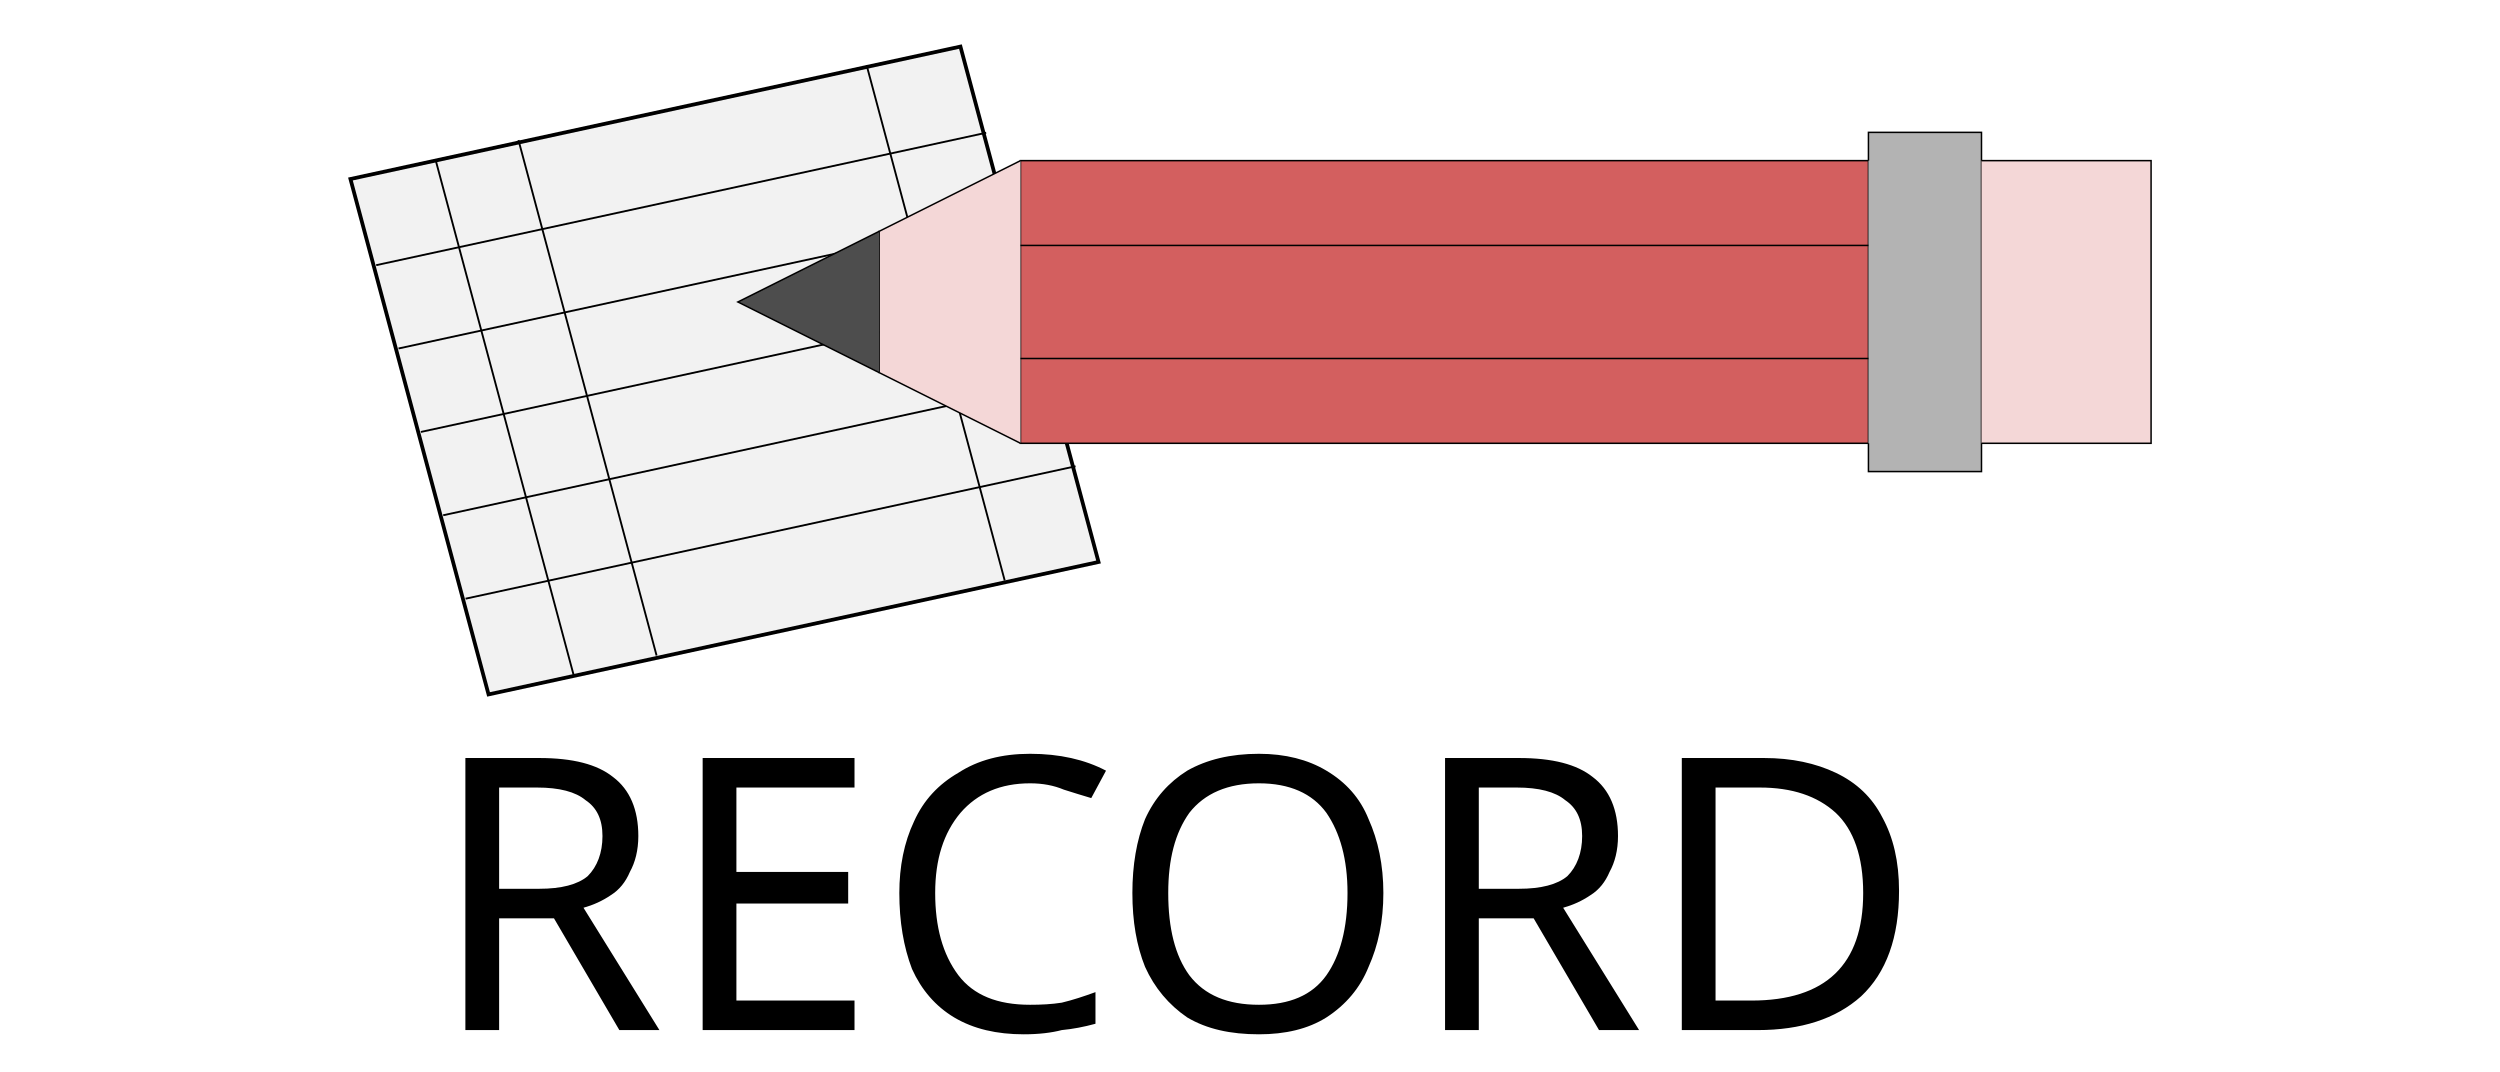
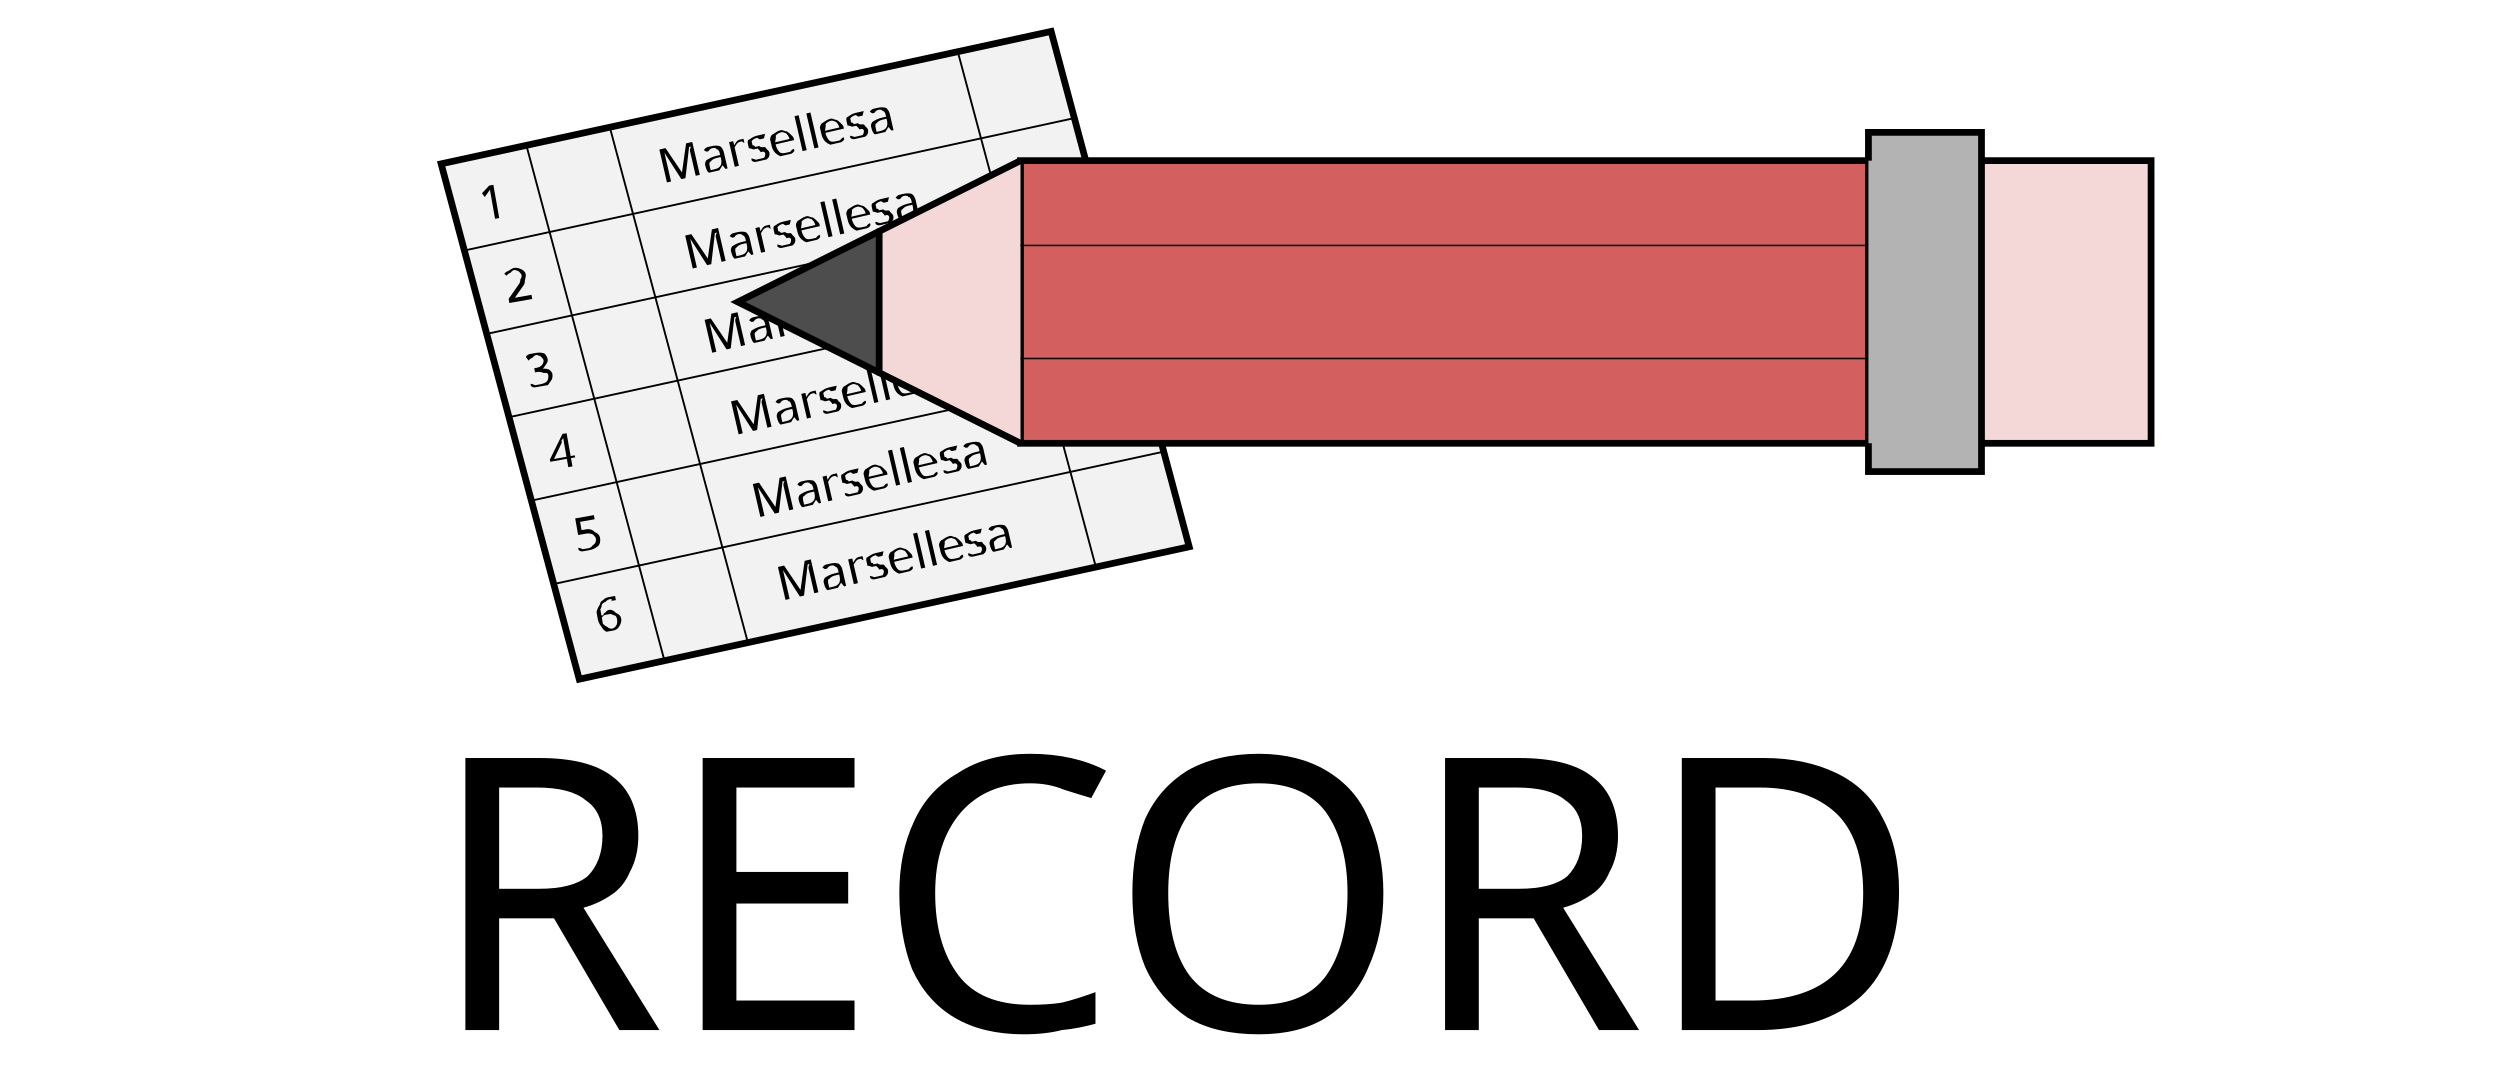
<svg xmlns="http://www.w3.org/2000/svg" width="70" height="30" viewBox="0 0 18.521 7.937" version="1.1" id="svg8">
  <defs id="defs2" />
  <g id="layer1" transform="translate(-74.19288,-154.4276)">
    <g id="g4958" transform="translate(-5.000003)">
      <g id="g1136" transform="rotate(-15,87.00628,161.5817)" />
      <text xml:space="preserve" style="font-size:2.822px;font-family:sans-serif;stroke-width:0.265" x="82.359" y="162.061" id="text4898">
        <tspan id="tspan4896" x="82.359" y="162.061" style="font-size:2.822px;stroke-width:0.265">RECORD</tspan>
      </text>
      <flowRoot xml:space="preserve" id="flowRoot2180" style="font-family:sans-serif;font-size:16px;line-height:1.25;letter-spacing:0px;word-spacing:0px">
        <flowRegion id="flowRegion2182">
          <rect id="rect2184" width="77.782" height="34.118" x="-18.031" y="-12.073" />
        </flowRegion>
        <flowPara id="flowPara2186" />
      </flowRoot>
      <g id="g1205" transform="translate(-1.055004,0.2689655)">
-         <path style="fill:#f2f2f2;stroke:#000000;stroke-width:0.028;stroke-miterlimit:4;stroke-dasharray:none;stroke-opacity:1" d="m 89.183,154.837 -4.619,-0.222 v 3.953 l 4.619,0.222 z" id="rect895" transform="rotate(-15,87.00629,161.5817)" />
-         <path style="fill:none;stroke:#000000;stroke-width:0.014;stroke-linecap:butt;stroke-linejoin:miter;stroke-miterlimit:4;stroke-dasharray:none;stroke-opacity:1" d="M 89.202,155.503 84.583,155.281" id="path950" transform="rotate(-15,87.00629,161.5817)" />
-         <path style="fill:none;stroke:#000000;stroke-width:0.014;stroke-linecap:butt;stroke-linejoin:miter;stroke-miterlimit:4;stroke-dasharray:none;stroke-opacity:1" d="M 89.202,156.142 84.583,155.92" id="path950-3" transform="rotate(-15,87.00629,161.5817)" />
-         <path style="fill:#f2f2f2;stroke:#000000;stroke-width:0.014;stroke-linecap:butt;stroke-linejoin:miter;stroke-miterlimit:4;stroke-dasharray:none;stroke-opacity:1" d="M 89.202,156.782 84.583,156.56" id="path950-5" transform="rotate(-15,87.00629,161.5817)" />
-         <path style="fill:none;stroke:#000000;stroke-width:0.014;stroke-linecap:butt;stroke-linejoin:miter;stroke-miterlimit:4;stroke-dasharray:none;stroke-opacity:1" d="M 89.202,157.421 84.583,157.199" id="path950-6" transform="rotate(-15,87.00629,161.5817)" />
-         <path style="fill:none;stroke:#000000;stroke-width:0.014;stroke-linecap:butt;stroke-linejoin:miter;stroke-miterlimit:4;stroke-dasharray:none;stroke-opacity:1" d="M 89.202,158.061 84.583,157.839" id="path950-2" transform="rotate(-15,87.00629,161.5817)" />
-         <path style="fill:none;stroke:#000000;stroke-width:0.014;stroke-linecap:butt;stroke-linejoin:miter;stroke-miterlimit:4;stroke-dasharray:none;stroke-opacity:1" d="m 85.841,154.659 v 3.953" id="path1000" transform="rotate(-15,87.00629,161.5817)" />
-         <path style="fill:none;stroke:#000000;stroke-width:0.014;stroke-linecap:butt;stroke-linejoin:miter;stroke-miterlimit:4;stroke-dasharray:none;stroke-opacity:1" d="m 85.21,154.644 v 3.953" id="path1000-1" transform="rotate(-15,87.00629,161.5817)" />
-         <path style="fill:none;stroke:#000000;stroke-width:0.014;stroke-linecap:butt;stroke-linejoin:miter;stroke-miterlimit:4;stroke-dasharray:none;stroke-opacity:1" d="m 88.476,154.79 v 3.953" id="path1000-2" transform="rotate(-15,87.00629,161.5817)" />
+         <path id="rect895" d="m 88.035,154.391 -4.519,0.981 1.023,3.818 4.519,-0.981 z" style="fill:#f2f2f2;stroke:#000000;stroke-width:0.05;stroke-miterlimit:4;stroke-dasharray:none;stroke-opacity:1" />
+         <text xml:space="preserve" style="font-style:normal;font-weight:normal;font-size:0.353px;line-height:1.25;font-family:sans-serif;letter-spacing:0px;word-spacing:0px;fill:#000000;fill-opacity:1;stroke:none;stroke-width:0.265" x="48.089" y="172.628" id="text6468-06" transform="rotate(-13)">
+           <tspan id="tspan6466-2" x="48.089" y="172.628" style="stroke-width:0.265">Marsellesa</tspan>
+         </text>
+         <path id="path950" d="m 88.226,155.029 -4.519,0.981" style="fill:none;stroke:#000000;stroke-width:0.014;stroke-linecap:butt;stroke-linejoin:miter;stroke-miterlimit:4;stroke-dasharray:none;stroke-opacity:1" />
+         <path id="path950-3" d="m 88.391,155.647 -4.519,0.981" style="fill:none;stroke:#000000;stroke-width:0.014;stroke-linecap:butt;stroke-linejoin:miter;stroke-miterlimit:4;stroke-dasharray:none;stroke-opacity:1" />
+         <path id="path950-5" d="m 88.557,156.264 -4.519,0.981" style="fill:#f2f2f2;stroke:#000000;stroke-width:0.014;stroke-linecap:butt;stroke-linejoin:miter;stroke-miterlimit:4;stroke-dasharray:none;stroke-opacity:1" />
+         <path id="path950-6" d="m 88.722,156.882 -4.519,0.981" style="fill:none;stroke:#000000;stroke-width:0.014;stroke-linecap:butt;stroke-linejoin:miter;stroke-miterlimit:4;stroke-dasharray:none;stroke-opacity:1" />
+         <path id="path950-2" d="m 88.888,157.5 -4.519,0.981" style="fill:none;stroke:#000000;stroke-width:0.014;stroke-linecap:butt;stroke-linejoin:miter;stroke-miterlimit:4;stroke-dasharray:none;stroke-opacity:1" />
+         <path id="path1000" d="m 84.761,155.084 1.023,3.818" style="fill:none;stroke:#000000;stroke-width:0.014;stroke-linecap:butt;stroke-linejoin:miter;stroke-miterlimit:4;stroke-dasharray:none;stroke-opacity:1" />
+         <path id="path1000-1" d="m 84.147,155.233 1.023,3.818" style="fill:none;stroke:#000000;stroke-width:0.014;stroke-linecap:butt;stroke-linejoin:miter;stroke-miterlimit:4;stroke-dasharray:none;stroke-opacity:1" />
+         <text xml:space="preserve" style="font-style:normal;font-weight:normal;font-size:0.353px;line-height:1.25;font-family:sans-serif;letter-spacing:0px;word-spacing:0px;fill:#000000;fill-opacity:1;stroke:none;stroke-width:0.265" x="48.153" y="173.897" id="text6468-8" transform="rotate(-13)">
+           <tspan id="tspan6466-7" x="48.153" y="173.897" style="stroke-width:0.265">Marsellesa</tspan>
+         </text>
+         <path id="path1000-2" d="m 87.34,154.528 1.023,3.818" style="fill:none;stroke:#000000;stroke-width:0.014;stroke-linecap:butt;stroke-linejoin:miter;stroke-miterlimit:4;stroke-dasharray:none;stroke-opacity:1" />
+         <text xml:space="preserve" style="font-style:normal;font-weight:normal;font-size:0.353px;line-height:1.25;font-family:sans-serif;letter-spacing:0px;word-spacing:0px;fill:#000000;fill-opacity:1;stroke:none;stroke-width:0.265" x="48.035" y="171.353" id="text6468-0" transform="rotate(-13)">
+           <tspan id="tspan6466-9" x="48.035" y="171.353" style="stroke-width:0.265">Marsellesa</tspan>
+         </text>
+         <text xml:space="preserve" style="font-style:normal;font-weight:normal;font-size:0.353px;line-height:1.25;font-family:sans-serif;letter-spacing:0px;word-spacing:0px;fill:#000000;fill-opacity:1;stroke:none;stroke-width:0.265" x="48.036" y="171.993" id="text6468-3" transform="rotate(-13)">
+           <tspan id="tspan6466-6" x="48.036" y="171.993" style="stroke-width:0.265">Marsellesa</tspan>
+         </text>
+         <text xml:space="preserve" style="font-style:normal;font-weight:normal;font-size:0.353px;line-height:1.25;font-family:sans-serif;letter-spacing:0px;word-spacing:0px;fill:#000000;fill-opacity:1;stroke:none;stroke-width:0.265" x="55.495" y="167.988" id="text5825" transform="rotate(-10)">
+           <tspan id="tspan5823" x="55.495" y="167.988" style="stroke-width:0.265">1</tspan>
+         </text>
+         <text xml:space="preserve" style="font-style:normal;font-weight:normal;font-size:0.353px;line-height:1.25;font-family:sans-serif;letter-spacing:0px;word-spacing:0px;fill:#000000;fill-opacity:1;stroke:none;stroke-width:0.265" x="55.571" y="168.619" id="text5825-3" transform="rotate(-10)">
+           <tspan id="tspan5823-6" x="55.571" y="168.619" style="stroke-width:0.265">2</tspan>
+         </text>
+         <text xml:space="preserve" style="font-style:normal;font-weight:normal;font-size:0.353px;line-height:1.25;font-family:sans-serif;letter-spacing:0px;word-spacing:0px;fill:#000000;fill-opacity:1;stroke:none;stroke-width:0.265" x="55.62" y="169.263" id="text5825-7" transform="rotate(-10)">
+           <tspan id="tspan5823-5" x="55.62" y="169.263" style="stroke-width:0.265">3</tspan>
+         </text>
+         <text xml:space="preserve" style="font-style:normal;font-weight:normal;font-size:0.353px;line-height:1.25;font-family:sans-serif;letter-spacing:0px;word-spacing:0px;fill:#000000;fill-opacity:1;stroke:none;stroke-width:0.265" x="55.68" y="169.887" id="text5825-35" transform="rotate(-10)">
+           <tspan id="tspan5823-62" x="55.68" y="169.887" style="stroke-width:0.265">4</tspan>
+         </text>
+         <text xml:space="preserve" style="font-style:normal;font-weight:normal;font-size:0.353px;line-height:1.25;font-family:sans-serif;letter-spacing:0px;word-spacing:0px;fill:#000000;fill-opacity:1;stroke:none;stroke-width:0.265" x="55.756" y="170.526" id="text5825-9" transform="rotate(-10)">
+           <tspan id="tspan5823-1" x="55.756" y="170.526" style="stroke-width:0.265">5</tspan>
+         </text>
+         <text xml:space="preserve" style="font-style:normal;font-weight:normal;font-size:0.353px;line-height:1.25;font-family:sans-serif;letter-spacing:0px;word-spacing:0px;fill:#000000;fill-opacity:1;stroke:none;stroke-width:0.265" x="55.808" y="171.14" id="text5825-2" transform="rotate(-10)">
+           <tspan id="tspan5823-7" x="55.808" y="171.14" style="stroke-width:0.265">6</tspan>
+         </text>
+         <text xml:space="preserve" style="font-style:normal;font-weight:normal;font-size:0.353px;line-height:1.25;font-family:sans-serif;letter-spacing:0px;word-spacing:0px;fill:#000000;fill-opacity:1;stroke:none;stroke-width:0.265" x="47.991" y="170.684" id="text6468" transform="rotate(-13)">
+           <tspan id="tspan6466" x="47.991" y="170.684" style="stroke-width:0.265">Marsellesa</tspan>
+         </text>
+         <text xml:space="preserve" style="font-style:normal;font-weight:normal;font-size:0.353px;line-height:1.25;font-family:sans-serif;letter-spacing:0px;word-spacing:0px;fill:#000000;fill-opacity:1;stroke:none;stroke-width:0.265" x="48.11" y="173.256" id="text6468-6" transform="rotate(-13)">
+           <tspan id="tspan6466-1" x="48.11" y="173.256" style="stroke-width:0.265">Marsellesa</tspan>
+         </text>
        <g transform="matrix(0,0.04187918,-0.04187918,0,98.15229,153.2545)" id="g856">
-           <g id="g846">
-             <path id="path823" d="M 50,247 V 97 h 50 v 150 z" style="fill:#d35f5f;stroke:#000000;stroke-width:0.265px;stroke-linecap:butt;stroke-linejoin:miter;stroke-opacity:1" />
-             <path id="path825" d="m 50,247 12.5,25 h 25 L 100,247" style="fill:#f4d7d7;stroke:#000000;stroke-width:0.265px;stroke-linecap:butt;stroke-linejoin:miter;stroke-opacity:1" />
-             <path id="path827" d="M 50,97 45,97 V 77 h 60 v 20 l -5,-2e-6" style="fill:#b3b3b3;stroke:#000000;stroke-width:0.265px;stroke-linecap:butt;stroke-linejoin:miter;stroke-opacity:1" />
-             <path id="path829" d="M 50,77 V 47 h 50 v 30" style="fill:#f4d7d7;stroke:#000000;stroke-width:0.265px;stroke-linecap:butt;stroke-linejoin:miter;stroke-opacity:1" />
+           <g id="g1494">
+             <path id="path823" d="M 50,247 V 97 h 50 v 150 z" style="fill:#d35f5f;stroke:#000000;stroke-width:1.194;stroke-linecap:butt;stroke-linejoin:miter;stroke-opacity:1;stroke-miterlimit:4;stroke-dasharray:none" />
+             <path id="path837" d="M 62.5,272 75,297 87.5,272" style="fill:#4d4d4d;stroke:#000000;stroke-width:1.194;stroke-linecap:butt;stroke-linejoin:miter;stroke-opacity:1;stroke-miterlimit:4;stroke-dasharray:none" />
+             <path id="path825" d="m 50,247 12.5,25 h 25 L 100,247" style="fill:#f4d7d7;stroke:#000000;stroke-width:1.194;stroke-linecap:butt;stroke-linejoin:miter;stroke-opacity:1;stroke-miterlimit:4;stroke-dasharray:none" />
            <path id="path831" d="M 65,247 V 97" style="fill:none;stroke:#000000;stroke-width:0.265px;stroke-linecap:butt;stroke-linejoin:miter;stroke-opacity:1" />
            <path id="path833" d="M 85,97 V 247" style="fill:none;stroke:#000000;stroke-width:0.265px;stroke-linecap:butt;stroke-linejoin:miter;stroke-opacity:1" />
-             <path id="path837" d="M 62.5,272 75,297 87.5,272" style="fill:#4d4d4d;stroke:#000000;stroke-width:0.265px;stroke-linecap:butt;stroke-linejoin:miter;stroke-opacity:1" />
+             <path id="path829" d="M 50,77 V 47 h 50 v 30" style="fill:#f4d7d7;stroke:#000000;stroke-width:1.194;stroke-linecap:butt;stroke-linejoin:miter;stroke-opacity:1;stroke-miterlimit:4;stroke-dasharray:none" />
+             <path id="path827" d="M 50,97 45,97 V 77 h 60 v 20 l -5,-2e-6" style="fill:#b3b3b3;stroke:#000000;stroke-width:1.194;stroke-linecap:butt;stroke-linejoin:miter;stroke-opacity:1;stroke-miterlimit:4;stroke-dasharray:none" />
          </g>
        </g>
      </g>
    </g>
  </g>
</svg>
